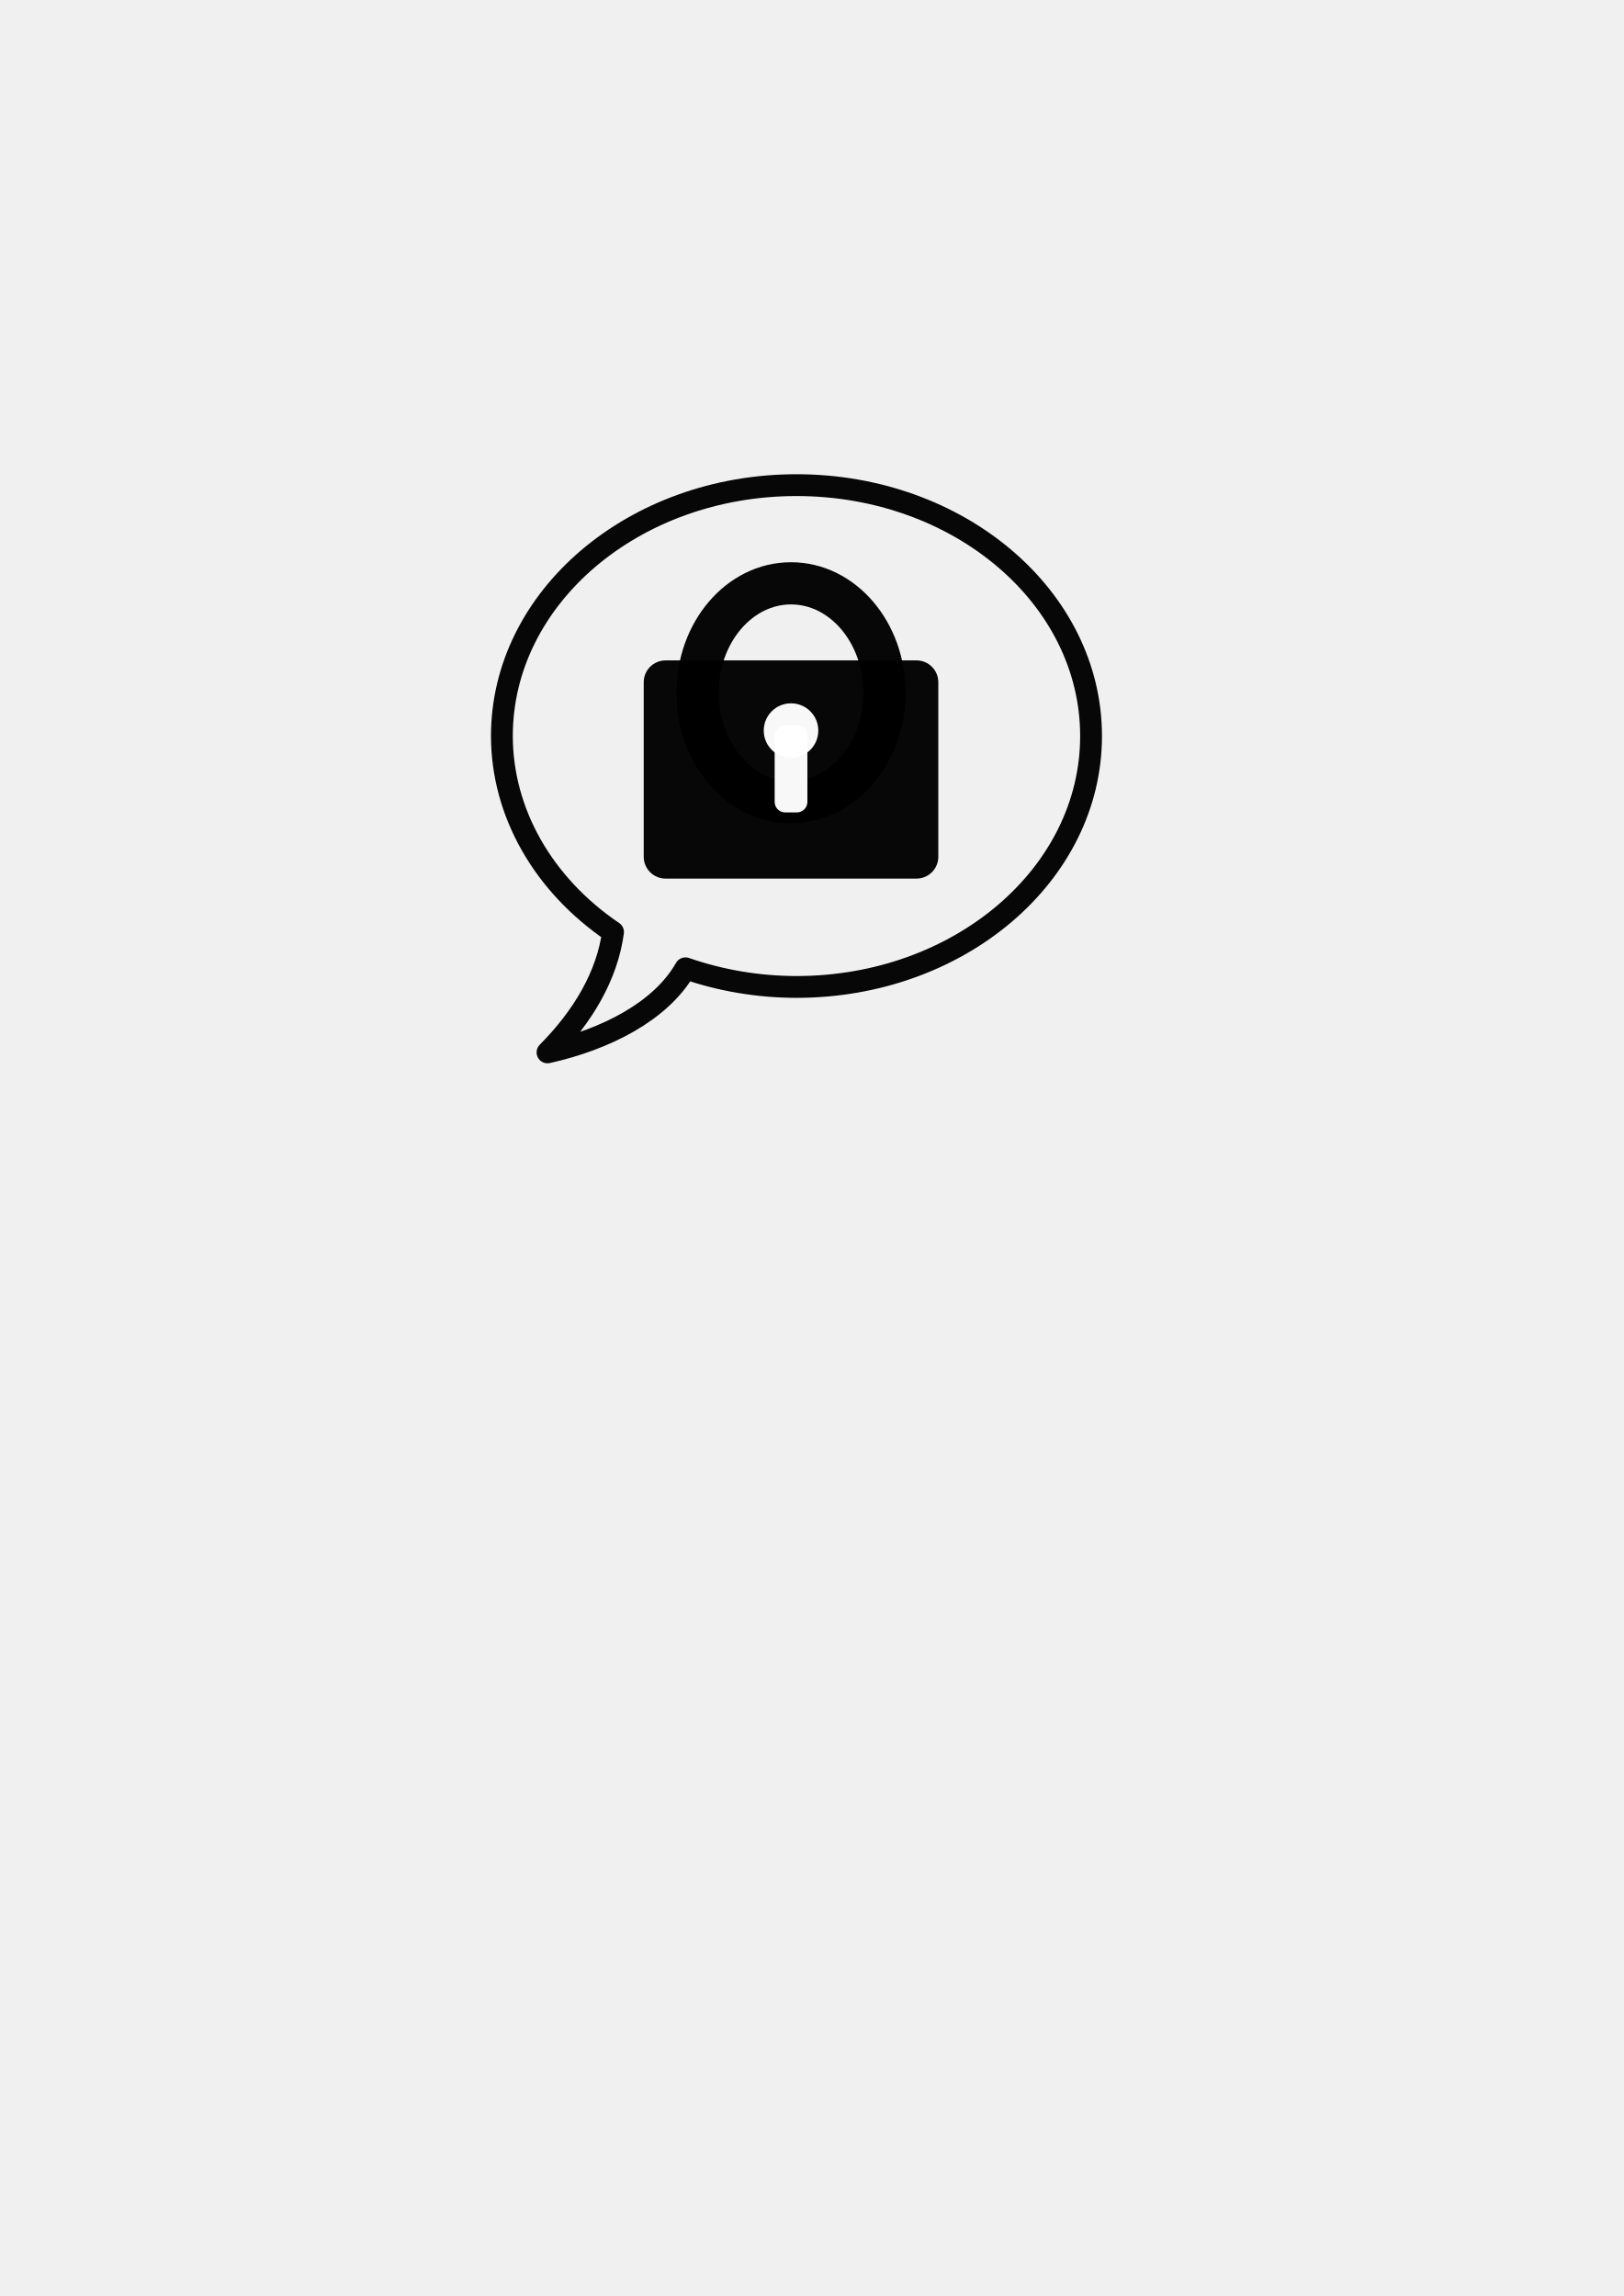
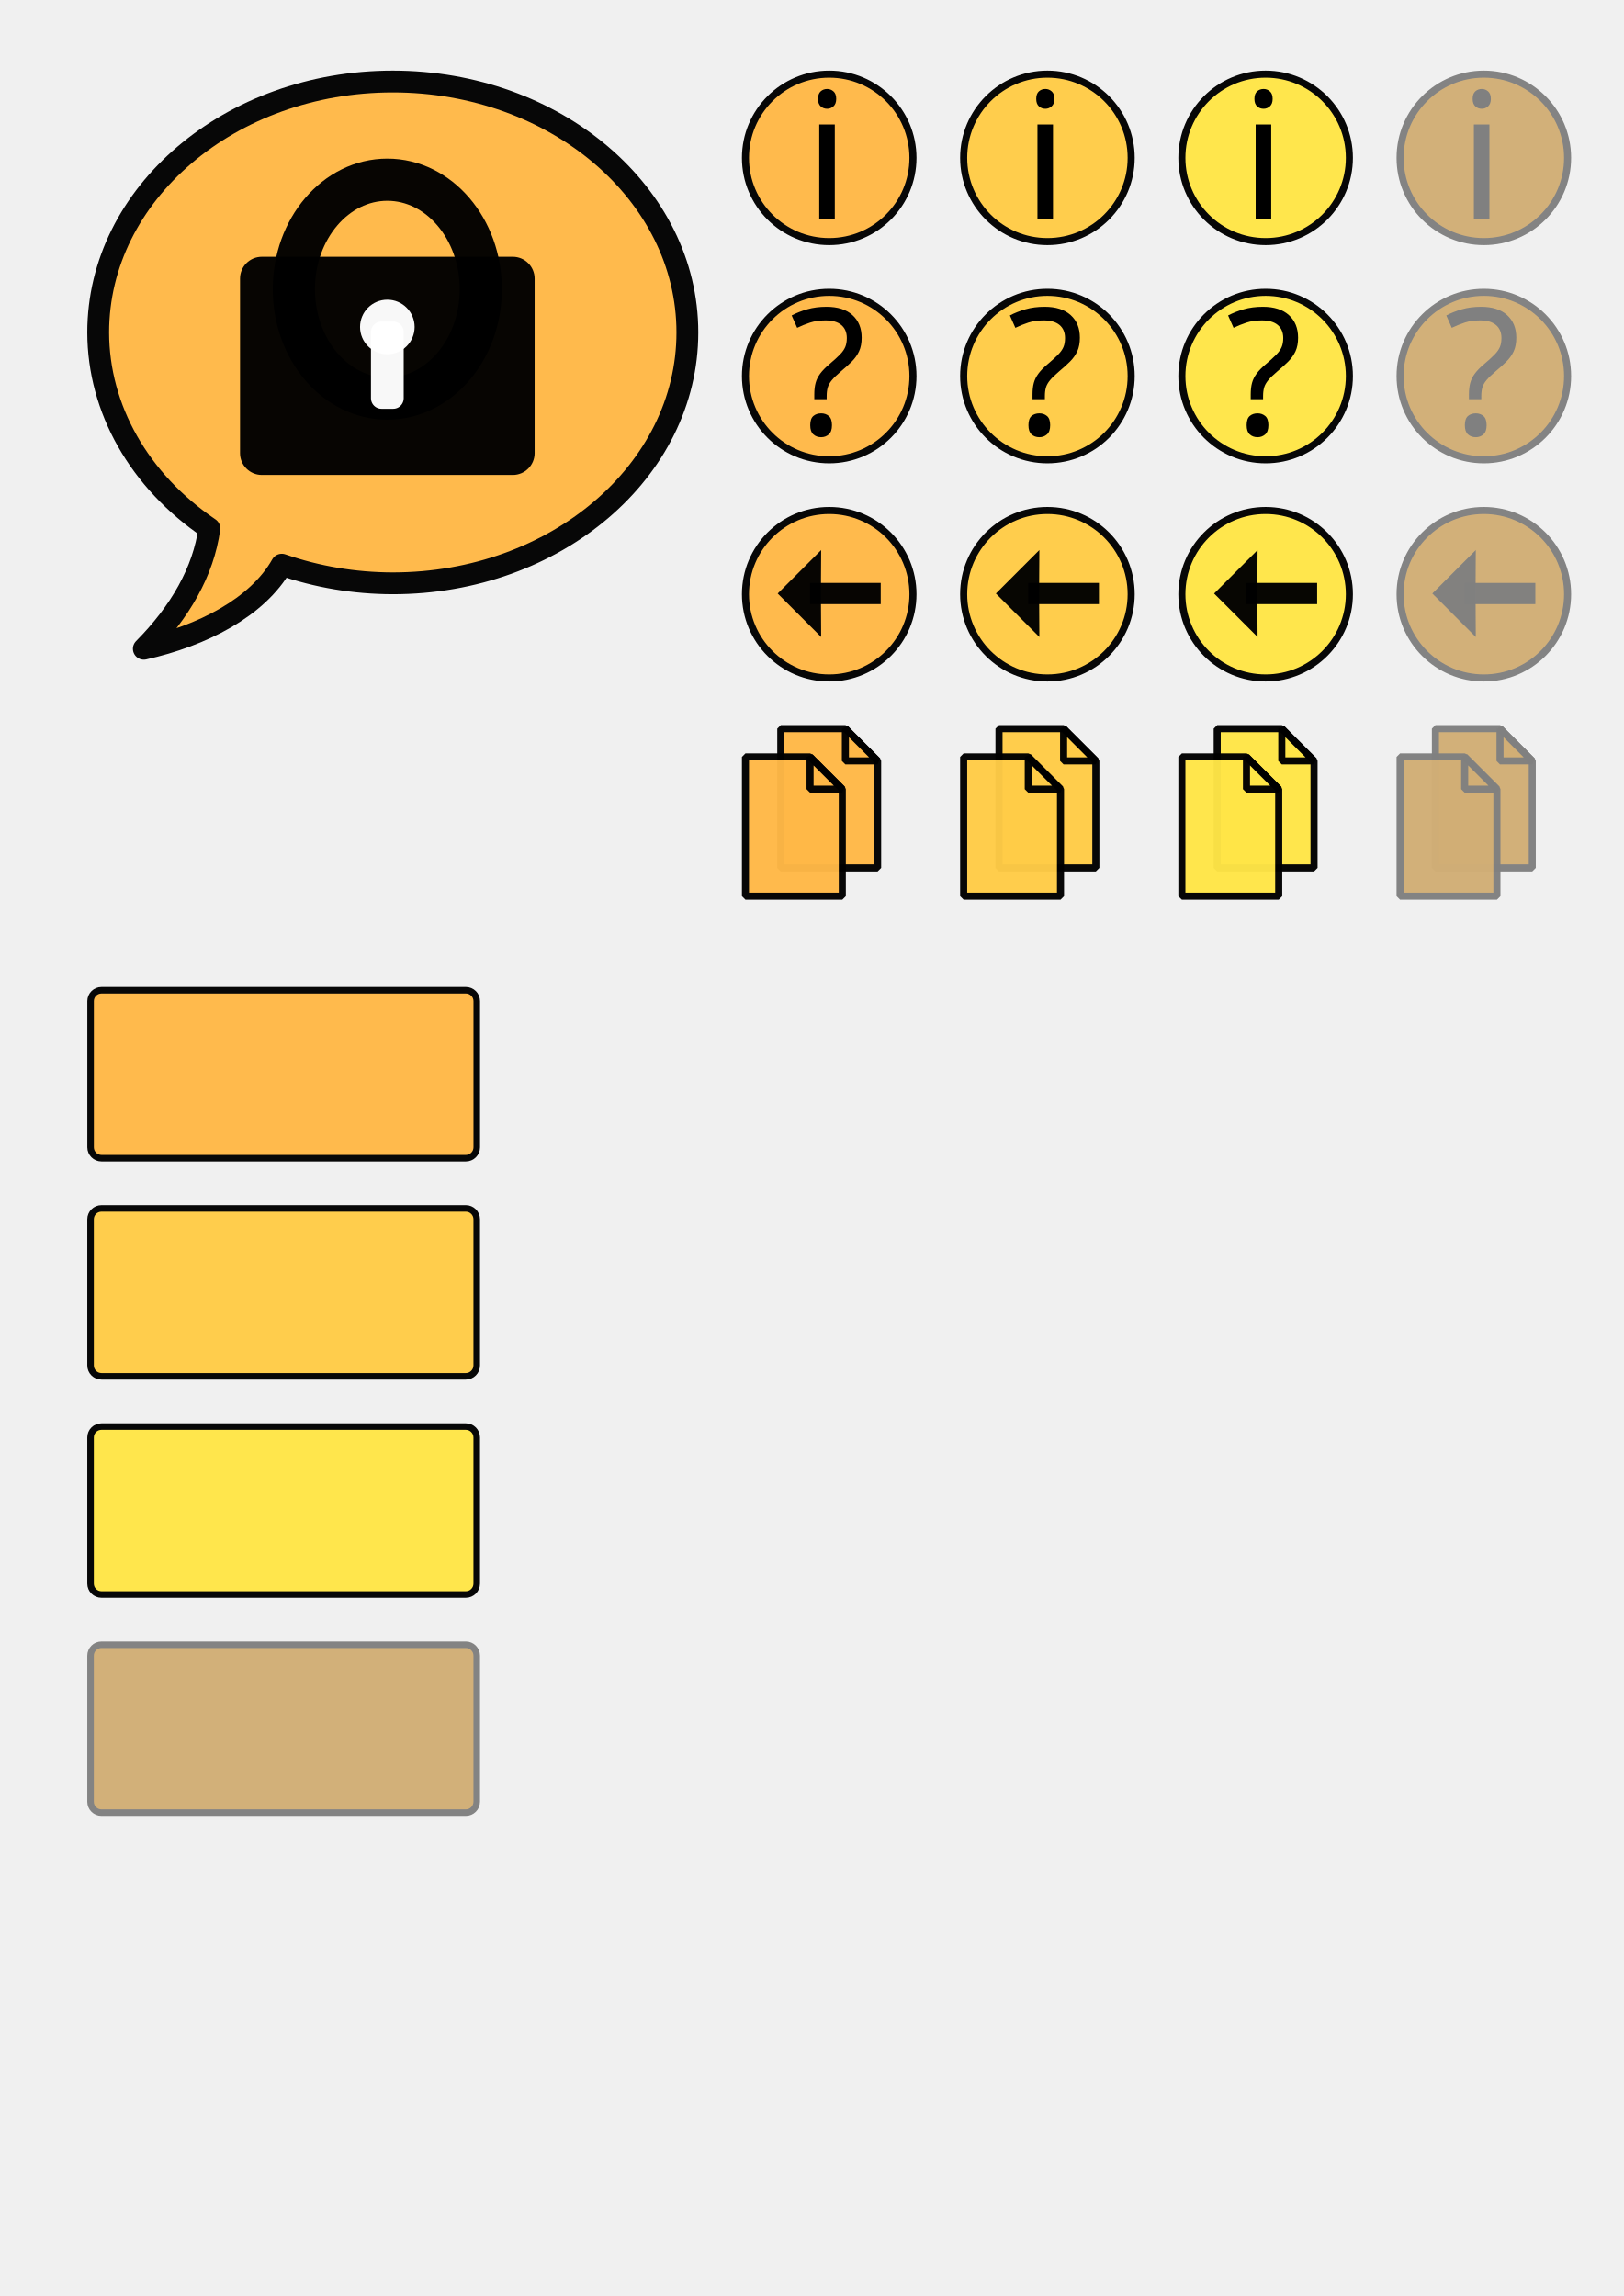
<svg xmlns="http://www.w3.org/2000/svg" width="210mm" height="297mm" viewBox="0 0 744.094 1052.362" id="svg2" version="1.1">
-   <defs id="defs4" />
+   <defs id="defs4">
+     <marker orient="auto" refY="0.0" refX="0.0" id="Arrow1Sstart" style="overflow:visible">
+       <path id="path4234" d="M 0.0,0.0 L 5.0,-5.0 L -12.5,0.0 L 5.0,5.0 L 0.0,0.0 z " style="fill-rule:evenodd;stroke:#000000;stroke-width:1pt;stroke-opacity:1;fill:#000000;fill-opacity:1" transform="scale(0.2) translate(6,0)" />
+     </marker>
+     <marker orient="auto" refY="0.0" refX="0.0" id="Arrow1Lstart" style="overflow:visible">
+       <path id="path4222" d="M 0.0,0.0 L 5.0,-5.0 L -12.5,0.0 L 5.0,5.0 L 0.0,0.0 z " style="fill-rule:evenodd;stroke:#000000;stroke-width:1pt;stroke-opacity:1;fill:#000000;fill-opacity:1" transform="scale(0.8) translate(12.5,0)" />
+     </marker>
+     <marker orient="auto" refY="0.0" refX="0.0" id="Arrow2Lstart" style="overflow:visible">
+       <path id="path4240" style="fill-rule:evenodd;stroke-width:0.625;stroke-linejoin:round;stroke:#000000;stroke-opacity:1;fill:#000000;fill-opacity:1" d="M 8.719,4.034 L -2.207,0.016 L 8.719,-4.002 C 6.973,-1.63 6.983,1.616 8.719,4.034 z " transform="scale(1.1) translate(1,0)" />
+     </marker>
+     <marker orient="auto" refY="0.0" refX="0.0" id="Arrow2Mstart" style="overflow:visible">
+       <path id="path4246" style="fill-rule:evenodd;stroke-width:0.625;stroke-linejoin:round;stroke:#000000;stroke-opacity:1;fill:#000000;fill-opacity:1" d="M 8.719,4.034 L -2.207,0.016 L 8.719,-4.002 C 6.973,-1.63 6.983,1.616 8.719,4.034 z " transform="scale(0.6) translate(0,0)" />
+     </marker>
+     <marker orient="auto" refY="0.0" refX="0.0" id="CurveIn" style="overflow:visible">
+       <path id="path4406" d="M 4.625,-5.046 C 1.865,-5.046 -0.375,-2.806 -0.375,-0.046 C -0.375,2.714 1.865,4.954 4.625,4.954" style="fill-rule:evenodd;stroke:#000000;stroke-width:1pt;fill:none;stroke-opacity:1" transform="scale(0.6)" />
+     </marker>
+     <marker orient="auto" refY="0.0" refX="0.0" id="EmptyTriangleInM" style="overflow:visible">
+       <path id="path4376" d="M 5.77,0.0 L -2.88,5.0 L -2.88,-5.0 L 5.77,0.0 z " style="fill-rule:evenodd;fill:#ffffff;stroke:#000000;stroke-width:1pt;stroke-opacity:1" transform="scale(-0.4) translate(-4.5,0)" />
+     </marker>
+     <marker orient="auto" refY="0.0" refX="0.0" id="Arrow1Mstart" style="overflow:visible">
+       <path id="path4228" d="M 0.0,0.0 L 5.0,-5.0 L -12.5,0.0 L 5.0,5.0 L 0.0,0.0 z " style="fill-rule:evenodd;stroke:#000000;stroke-width:1pt;stroke-opacity:1;fill:#000000;fill-opacity:1" transform="scale(0.4) translate(10,0)" />
+     </marker>
+     <marker orient="auto" refY="0.0" refX="0.0" id="Tail" style="overflow:visible">
+       <g id="g4258" transform="scale(-1.2)" style="stroke:#000000;stroke-opacity:1;fill:#000000;fill-opacity:1">
+         <path id="path4260" d="M -3.805,-3.959 L 0.544,0" style="fill:#000000;fill-rule:evenodd;stroke:#000000;stroke-width:0.8;stroke-linecap:round;stroke-opacity:1;fill-opacity:1" />
+         <path id="path4262" d="M -1.287,-3.959 L 3.062,0" style="fill:#000000;fill-rule:evenodd;stroke:#000000;stroke-width:0.8;stroke-linecap:round;stroke-opacity:1;fill-opacity:1" />
+         <path id="path4264" d="M 1.305,-3.959 L 5.654,0" style="fill:#000000;fill-rule:evenodd;stroke:#000000;stroke-width:0.8;stroke-linecap:round;stroke-opacity:1;fill-opacity:1" />
+         <path id="path4266" d="M -3.805,4.178 L 0.544,0.22" style="fill:#000000;fill-rule:evenodd;stroke:#000000;stroke-width:0.8;stroke-linecap:round;stroke-opacity:1;fill-opacity:1" />
+         <path id="path4268" d="M -1.287,4.178 L 3.062,0.22" style="fill:#000000;fill-rule:evenodd;stroke:#000000;stroke-width:0.8;stroke-linecap:round;stroke-opacity:1;fill-opacity:1" />
+         <path id="path4270" d="M 1.305,4.178 L 5.654,0.22" style="fill:#000000;fill-rule:evenodd;stroke:#000000;stroke-width:0.8;stroke-linecap:round;stroke-opacity:1;fill-opacity:1" />
+       </g>
+     </marker>
+     <marker orient="auto" refY="0.0" refX="0.0" id="Arrow2Sstart" style="overflow:visible">
+       <path id="path4252" style="fill-rule:evenodd;stroke-width:0.625;stroke-linejoin:round;stroke:#000000;stroke-opacity:1;fill:#000000;fill-opacity:1" d="M 8.719,4.034 L -2.207,0.016 L 8.719,-4.002 C 6.973,-1.63 6.983,1.616 8.719,4.034 z " transform="scale(0.3) translate(-2.3,0)" />
+     </marker>
+     <marker orient="auto" refY="0.0" refX="0.0" id="Scissors" style="overflow:visible">
+       <path id="schere" d="M 9.09,-3.606 C 8.12,-4.777 6.37,-4.736 5.062,-4.233 L -3.15,-1.155 C -5.538,-2.462 -7.898,-2.087 -7.898,-2.724 C -7.898,-3.221 -7.442,-3.112 -7.51,-4.407 C -7.576,-5.65 -8.874,-6.57 -10.1,-6.488 C -11.328,-6.496 -12.6,-5.555 -12.611,-4.258 C -12.702,-2.952 -11.604,-1.739 -10.304,-1.653 C -8.782,-1.427 -6.086,-2.349 -4.821,-0.082 C -5.763,1.656 -7.435,1.661 -8.947,1.574 C -10.201,1.501 -11.709,1.861 -12.307,3.095 C -12.886,4.277 -12.318,5.959 -10.99,6.321 C -9.65,6.813 -7.81,6.191 -7.491,4.65 C -7.245,3.462 -8.086,2.904 -7.764,2.473 C -7.52,2.148 -5.973,2.336 -3.216,1.098 L 5.676,4.233 C 6.8,4.547 8.173,4.536 9.168,3.431 L -0.052,-0.054 L 9.09,-3.606 z M -9.218,-5.507 C -7.923,-4.784 -8.029,-2.823 -9.374,-2.443 C -10.591,-2.02 -12.145,-3.202 -11.758,-4.521 C -11.53,-5.603 -10.104,-6.001 -9.218,-5.507 z M -9.162,2.511 C -7.811,3.01 -8.04,5.295 -9.414,5.602 C -10.325,5.919 -11.627,5.464 -11.72,4.39 C -11.897,3.085 -10.363,1.906 -9.162,2.511 z " style="fill:#000000;stroke:#000000;stroke-opacity:1;fill-opacity:1" />
+     </marker>
+     <marker orient="auto" refY="0.0" refX="0.0" id="TriangleInL" style="overflow:visible">
+       <path id="path4355" d="M 5.77,0.0 L -2.88,5.0 L -2.88,-5.0 L 5.77,0.0 z " style="fill-rule:evenodd;stroke:#000000;stroke-width:1pt;stroke-opacity:1;fill:#000000;fill-opacity:1" transform="scale(-0.8)" />
+     </marker>
+   </defs>
  <g id="layer1">
-     <g id="bubble_padlock">
-       <path id="path4140" d="M 365 222.361 A 135 115 0 0 0 230 337.361 A 135 115 0 0 0 280.943 427.205 C 278.255 446.971 267.467 465.653 250.908 482.361 C 277.442 476.447 302.983 463.563 314.137 443.816 A 135 115 0 0 0 365 452.361 A 135 115 0 0 0 500 337.361 A 135 115 0 0 0 365 222.361 z " style="opacity:0.97;fill:none;fill-opacity:1;stroke:#000000;stroke-width:10;stroke-linecap:square;stroke-linejoin:round;stroke-miterlimit:0;stroke-dasharray:none;stroke-opacity:1" />
+     <g id="bubble_padlock" transform="translate(-185,-184.9991)">
+       <path id="path4140" d="m 365,222.361 a 135,115 0 0 0 -135,115 135,115 0 0 0 50.943,89.844 c -2.689,19.766 -13.476,38.448 -30.035,55.156 26.534,-5.914 52.075,-18.798 63.229,-38.545 A 135,115 0 0 0 365,452.361 a 135,115 0 0 0 135,-115 135,115 0 0 0 -135,-115 z" style="opacity:0.97;fill:#ffb847;fill-opacity:1;stroke:#000000;stroke-width:10;stroke-linecap:square;stroke-linejoin:round;stroke-miterlimit:0;stroke-dasharray:none;stroke-opacity:1" />
      <rect ry="7.524" rx="7.524" y="305.172" x="297.476" height="95.048" width="130.048" id="rect4145" style="opacity:0.97;fill:#000000;fill-opacity:1;stroke:#000000;stroke-width:4.952;stroke-linecap:square;stroke-linejoin:round;stroke-miterlimit:4;stroke-dasharray:none;stroke-opacity:1" />
      <ellipse ry="50.163" rx="42.83" cy="317.529" cx="362.5" id="path4151" style="opacity:0.97;fill:none;fill-opacity:1;stroke:#000000;stroke-width:19.341;stroke-linecap:square;stroke-linejoin:round;stroke-miterlimit:4;stroke-dasharray:none;stroke-opacity:1" />
      <circle r="7.5" cy="334.862" cx="362.5" id="path4141" style="opacity:0.97;fill:#ffffff;fill-opacity:1;stroke:#ffffff;stroke-width:10;stroke-linecap:square;stroke-linejoin:round;stroke-miterlimit:0;stroke-dasharray:none;stroke-opacity:1" />
      <rect ry="2.168" rx="0" y="337.183" x="359.821" height="30.359" width="5.359" id="rect4143" style="opacity:0.97;fill:#ffffff;fill-opacity:1;stroke:#ffffff;stroke-width:9.641;stroke-linecap:square;stroke-linejoin:round;stroke-miterlimit:0;stroke-dasharray:none;stroke-opacity:1" />
    </g>
+     <text xml:space="preserve" style="font-style:normal;font-weight:normal;font-size:40px;line-height:125%;font-family:'8514fix';letter-spacing:0px;word-spacing:0px;fill:#000000;fill-opacity:1;stroke:none;stroke-width:1px;stroke-linecap:butt;stroke-linejoin:miter;stroke-opacity:1;-inkscape-font-specification:'8514fix';font-stretch:normal;font-variant:normal;" x="490" y="152.362" id="text4144">
+       <tspan id="tspan4146" x="490" y="152.362" />
+     </text>
+     <text xml:space="preserve" style="font-style:normal;font-weight:normal;font-size:180px;line-height:125%;font-family:sans-serif;letter-spacing:0px;word-spacing:0px;fill:#000000;fill-opacity:1;stroke:none;stroke-width:1px;stroke-linecap:butt;stroke-linejoin:miter;stroke-opacity:1" x="510" y="232.362" id="text4152">
+       <tspan id="tspan4154" x="510" y="232.362" />
+     </text>
+     <g id="info" transform="matrix(0.324005,0,0,0.3240046,211.5174,22.99612)">
+       <ellipse ry="118.455" rx="118.455" cy="152.362" cx="520" id="path4142" style="opacity:0.97;fill:#ffb847;fill-opacity:1;stroke:#000000;stroke-width:10;stroke-linecap:square;stroke-linejoin:round;stroke-miterlimit:4;stroke-dasharray:none;stroke-opacity:1" />
+       <text id="text4156" y="239.154" x="484.661" style="font-style:normal;font-variant:normal;font-weight:normal;font-stretch:normal;font-size:250px;line-height:125%;font-family:'Mongolian Baiti';-inkscape-font-specification:'Mongolian Baiti';letter-spacing:0px;word-spacing:0px;fill:#000000;fill-opacity:1;stroke:none;stroke-width:1px;stroke-linecap:butt;stroke-linejoin:miter;stroke-opacity:1" xml:space="preserve">
+         <tspan y="239.154" x="484.661" id="tspan4158">i</tspan>
+       </text>
+     </g>
+     <text xml:space="preserve" style="font-style:normal;font-weight:normal;font-size:180px;line-height:125%;font-family:sans-serif;letter-spacing:0px;word-spacing:0px;fill:#000000;fill-opacity:1;stroke:none;stroke-width:1px;stroke-linecap:butt;stroke-linejoin:miter;stroke-opacity:1" x="520" y="522.362" id="text4167">
+       <tspan id="tspan4169" x="520" y="522.362" />
+     </text>
+     <text xml:space="preserve" style="font-style:normal;font-weight:normal;font-size:180px;line-height:125%;font-family:sans-serif;letter-spacing:0px;word-spacing:0px;fill:#000000;fill-opacity:1;stroke:none;stroke-width:1px;stroke-linecap:butt;stroke-linejoin:miter;stroke-opacity:1" x="490" y="522.362" id="text4171">
+       <tspan id="tspan4173" x="490" y="522.362" />
+     </text>
+     <text xml:space="preserve" style="font-style:normal;font-weight:normal;font-size:180px;line-height:125%;font-family:sans-serif;letter-spacing:0px;word-spacing:0px;fill:#000000;fill-opacity:1;stroke:none;stroke-width:1px;stroke-linecap:butt;stroke-linejoin:miter;stroke-opacity:1" x="470" y="522.362" id="text4175">
+       <tspan id="tspan4177" x="470" y="522.362" />
+     </text>
+     <g id="question" transform="matrix(0.3240051,0,0,0.3240047,211.5174,32.2748)">
+       <ellipse style="opacity:0.97;fill:#ffb847;fill-opacity:1;stroke:#000000;stroke-width:10;stroke-linecap:square;stroke-linejoin:round;stroke-miterlimit:4;stroke-dasharray:none;stroke-opacity:1" id="ellipse4165" cx="520" cy="432.362" rx="118.455" ry="118.455" />
+       <text id="text4195" y="515.37" x="463.909" style="font-style:normal;font-variant:normal;font-weight:normal;font-stretch:normal;font-size:250px;line-height:125%;font-family:'Mongolian Baiti';-inkscape-font-specification:'Mongolian Baiti';letter-spacing:0px;word-spacing:0px;fill:#000000;fill-opacity:1;stroke:none;stroke-width:1px;stroke-linecap:butt;stroke-linejoin:miter;stroke-opacity:1" xml:space="preserve">
+         <tspan y="515.37" x="463.909" id="tspan4197">?</tspan>
+       </text>
+     </g>
+     <text xml:space="preserve" style="font-style:normal;font-variant:normal;font-weight:normal;font-stretch:normal;font-size:180px;line-height:125%;font-family:'Mongolian Baiti';-inkscape-font-specification:'Mongolian Baiti';letter-spacing:0px;word-spacing:0px;fill:#000000;fill-opacity:1;stroke:none;stroke-width:1px;stroke-linecap:butt;stroke-linejoin:miter;stroke-opacity:1" x="120" y="512.362" id="text4203">
+       <tspan id="tspan4205" x="120" y="512.362" />
+     </text>
+     <text xml:space="preserve" style="font-style:normal;font-variant:normal;font-weight:normal;font-stretch:normal;font-size:180px;line-height:125%;font-family:'Linux Libertine G';-inkscape-font-specification:'Linux Libertine G';letter-spacing:0px;word-spacing:0px;fill:#000000;fill-opacity:1;stroke:none;stroke-width:1px;stroke-linecap:butt;stroke-linejoin:miter;stroke-opacity:1" x="160" y="732.362" id="text4207">
+       <tspan id="tspan4209" x="160" y="732.362" />
+     </text>
+     <g id="copy" transform="matrix(0.3238175,0,0,0.3238175,315.2366,141.687)">
+       <path style="opacity:0.97;fill:#ffb847;fill-opacity:1;stroke:#000000;stroke-width:10;stroke-linecap:square;stroke-linejoin:miter;stroke-miterlimit:0;stroke-dasharray:none;stroke-opacity:1" d="m 222.895,593.835 -91.422,0 0,197.053 137.055,0 0,-151.42 -45.633,-45.633 z" id="path4185" />
+       <path id="path4183" d="m 172.895,633.835 -91.422,0 0,197.053 137.055,0 0,-151.42 -45.633,-45.633 z" style="opacity:0.97;fill:#ffb847;fill-opacity:1;stroke:#000000;stroke-width:10;stroke-linecap:square;stroke-linejoin:miter;stroke-miterlimit:0;stroke-dasharray:none;stroke-opacity:1" />
+       <path style="opacity:0.97;fill:#ffb847;fill-opacity:1;stroke:#000000;stroke-width:10;stroke-linecap:square;stroke-linejoin:miter;stroke-miterlimit:0;stroke-dasharray:none;stroke-opacity:1" d="m 268.528,639.468 -45.633,-45.633 0,45.633 45.633,0 z" id="path4187" />
+       <path id="rect4163" d="m 218.528,679.468 -45.633,-45.633 0,45.633 45.633,0 z" style="opacity:0.97;fill:#ffb847;fill-opacity:1;stroke:#000000;stroke-width:10;stroke-linecap:square;stroke-linejoin:miter;stroke-miterlimit:0;stroke-dasharray:none;stroke-opacity:1" />
+     </g>
+     <g id="back" transform="matrix(0.3240051,0,0,0.3240047,211.5174,29.88931)">
+       <ellipse ry="118.455" rx="118.455" cy="748.362" cx="520" id="ellipse4203" style="opacity:0.97;fill:#ffb847;fill-opacity:1;stroke:#000000;stroke-width:10;stroke-linecap:square;stroke-linejoin:round;stroke-miterlimit:4;stroke-dasharray:none;stroke-opacity:1" />
+       <g transform="translate(-2.12764,5.000002)" id="g6704">
+         <rect style="opacity:0.97;fill:#000000;fill-opacity:1;stroke:#000000;stroke-width:10;stroke-linecap:square;stroke-linejoin:miter;stroke-miterlimit:8;stroke-dasharray:none;stroke-opacity:1" id="rect6696" width="90" height="20" x="500" y="732.362" />
+         <path style="opacity:0.97;fill:#000000;fill-opacity:1;stroke:#000000;stroke-width:9.702;stroke-linecap:square;stroke-linejoin:miter;stroke-miterlimit:8;stroke-dasharray:none;stroke-opacity:1" d="m 456.116,742.362 49.708,-49.708 -0.294,49.708 0.294,49.708 z" id="rect6700" />
+       </g>
+     </g>
+     <g transform="matrix(0.3238175,0,0,0.3238175,615.2367,141.6878)" id="copy_disabled">
+       <path id="path6716" d="m 222.895,593.835 -91.422,0 0,197.053 137.055,0 0,-151.42 -45.633,-45.633 z" style="opacity:0.97;fill:#d1ae75;fill-opacity:1;stroke:#808080;stroke-width:10;stroke-linecap:square;stroke-linejoin:miter;stroke-miterlimit:0;stroke-dasharray:none;stroke-opacity:1" />
+       <path style="opacity:0.97;fill:#d1ae75;fill-opacity:1;stroke:#808080;stroke-width:10;stroke-linecap:square;stroke-linejoin:miter;stroke-miterlimit:0;stroke-dasharray:none;stroke-opacity:1" d="m 172.895,633.835 -91.422,0 0,197.053 137.055,0 0,-151.42 -45.633,-45.633 z" id="path6718" />
+       <path id="path6720" d="m 268.528,639.468 -45.633,-45.633 0,45.633 45.633,0 z" style="opacity:0.97;fill:#d1ae75;fill-opacity:1;stroke:#808080;stroke-width:10;stroke-linecap:square;stroke-linejoin:miter;stroke-miterlimit:0;stroke-dasharray:none;stroke-opacity:1" />
+       <path style="opacity:0.97;fill:#d1ae75;fill-opacity:1;stroke:#808080;stroke-width:10;stroke-linecap:square;stroke-linejoin:miter;stroke-miterlimit:0;stroke-dasharray:none;stroke-opacity:1" d="m 218.528,679.468 -45.633,-45.633 0,45.633 45.633,0 z" id="path6722" />
+     </g>
+     <g id="info_pressed" transform="matrix(0.3240037,0,0,0.3240048,411.5179,22.99611)">
+       <ellipse style="opacity:0.97;fill:#ffe547;fill-opacity:1;stroke:#000000;stroke-width:10;stroke-linecap:square;stroke-linejoin:round;stroke-miterlimit:4;stroke-dasharray:none;stroke-opacity:1" id="ellipse6726" cx="520" cy="152.362" rx="118.455" ry="118.455" />
+       <text xml:space="preserve" style="font-style:normal;font-variant:normal;font-weight:normal;font-stretch:normal;font-size:250px;line-height:125%;font-family:'Mongolian Baiti';-inkscape-font-specification:'Mongolian Baiti';letter-spacing:0px;word-spacing:0px;fill:#000000;fill-opacity:1;stroke:none;stroke-width:1px;stroke-linecap:butt;stroke-linejoin:miter;stroke-opacity:1" x="484.661" y="239.154" id="text6728">
+         <tspan id="tspan6730" x="484.661" y="239.154">i</tspan>
+       </text>
+     </g>
+     <g transform="matrix(0.3240054,0,0,0.3240046,411.5173,32.27567)" id="question_pressed">
+       <ellipse ry="118.455" rx="118.455" cy="432.362" cx="520" id="ellipse6734" style="opacity:0.97;fill:#ffe547;fill-opacity:1;stroke:#000000;stroke-width:10;stroke-linecap:square;stroke-linejoin:round;stroke-miterlimit:4;stroke-dasharray:none;stroke-opacity:1" />
+       <text xml:space="preserve" style="font-style:normal;font-variant:normal;font-weight:normal;font-stretch:normal;font-size:250px;line-height:125%;font-family:'Mongolian Baiti';-inkscape-font-specification:'Mongolian Baiti';letter-spacing:0px;word-spacing:0px;fill:#000000;fill-opacity:1;stroke:none;stroke-width:1px;stroke-linecap:butt;stroke-linejoin:miter;stroke-opacity:1" x="463.909" y="515.37" id="text6736">
+         <tspan id="tspan6738" x="463.909" y="515.37">?</tspan>
+       </text>
+     </g>
+     <g id="back_pressed" transform="matrix(0.3240031,0,0,0.3240057,411.5182,29.88956)">
+       <ellipse style="opacity:0.97;fill:#ffe547;fill-opacity:1;stroke:#000000;stroke-width:10;stroke-linecap:square;stroke-linejoin:round;stroke-miterlimit:4;stroke-dasharray:none;stroke-opacity:1" id="ellipse6742" cx="520" cy="748.362" rx="118.455" ry="118.455" />
+       <g id="g6744" transform="translate(-2.12764,5.000002)">
+         <rect y="732.362" x="500" height="20" width="90" id="rect6746" style="opacity:0.97;fill:#000000;fill-opacity:1;stroke:#000000;stroke-width:10;stroke-linecap:square;stroke-linejoin:miter;stroke-miterlimit:8;stroke-dasharray:none;stroke-opacity:1" />
+         <path id="path6748" d="m 456.116,742.362 49.708,-49.708 -0.294,49.708 0.294,49.708 z" style="opacity:0.97;fill:#000000;fill-opacity:1;stroke:#000000;stroke-width:9.702;stroke-linecap:square;stroke-linejoin:miter;stroke-miterlimit:8;stroke-dasharray:none;stroke-opacity:1" />
+       </g>
+     </g>
+     <g transform="matrix(0.3238175,0,0,0.3238175,515.2367,141.6878)" id="copy_pressed">
+       <path id="path6752" d="m 222.895,593.835 -91.422,0 0,197.053 137.055,0 0,-151.42 -45.633,-45.633 z" style="opacity:0.97;fill:#ffe547;fill-opacity:1;stroke:#000000;stroke-width:10;stroke-linecap:square;stroke-linejoin:miter;stroke-miterlimit:0;stroke-dasharray:none;stroke-opacity:1" />
+       <path style="opacity:0.97;fill:#ffe547;fill-opacity:1;stroke:#000000;stroke-width:10;stroke-linecap:square;stroke-linejoin:miter;stroke-miterlimit:0;stroke-dasharray:none;stroke-opacity:1" d="m 172.895,633.835 -91.422,0 0,197.053 137.055,0 0,-151.42 -45.633,-45.633 z" id="path6754" />
+       <path id="path6756" d="m 268.528,639.468 -45.633,-45.633 0,45.633 45.633,0 z" style="opacity:0.97;fill:#ffe547;fill-opacity:1;stroke:#000000;stroke-width:10;stroke-linecap:square;stroke-linejoin:miter;stroke-miterlimit:0;stroke-dasharray:none;stroke-opacity:1" />
+       <path style="opacity:0.97;fill:#ffe547;fill-opacity:1;stroke:#000000;stroke-width:10;stroke-linecap:square;stroke-linejoin:miter;stroke-miterlimit:0;stroke-dasharray:none;stroke-opacity:1" d="m 218.528,679.468 -45.633,-45.633 0,45.633 45.633,0 z" id="path6758" />
+     </g>
+     <g transform="matrix(0.3240031,0,0,0.3240057,511.5182,29.88956)" id="back_disabled">
+       <ellipse ry="118.455" rx="118.455" cy="748.362" cx="520" id="ellipse6762" style="opacity:0.97;fill:#d1ae75;fill-opacity:1;stroke:#808080;stroke-width:10;stroke-linecap:square;stroke-linejoin:round;stroke-miterlimit:4;stroke-dasharray:none;stroke-opacity:1" />
+       <g transform="translate(-2.12764,5.000002)" id="g6764">
+         <rect style="opacity:0.97;fill:#808080;fill-opacity:1;stroke:#808080;stroke-width:10;stroke-linecap:square;stroke-linejoin:miter;stroke-miterlimit:8;stroke-dasharray:none;stroke-opacity:1" id="rect6766" width="90" height="20" x="500" y="732.362" />
+         <path style="opacity:0.97;fill:#808080;fill-opacity:1;stroke:#808080;stroke-width:9.702;stroke-linecap:square;stroke-linejoin:miter;stroke-miterlimit:8;stroke-dasharray:none;stroke-opacity:1" d="m 456.116,742.362 49.708,-49.708 -0.294,49.708 0.294,49.708 z" id="path6768" />
+       </g>
+     </g>
+     <g id="question_disabled" transform="matrix(0.3240054,0,0,0.3240046,511.5173,32.27567)">
+       <ellipse style="opacity:0.97;fill:#d1ae75;fill-opacity:1;stroke:#808080;stroke-width:10;stroke-linecap:square;stroke-linejoin:round;stroke-miterlimit:4;stroke-dasharray:none;stroke-opacity:1" id="ellipse6772" cx="520" cy="432.362" rx="118.455" ry="118.455" />
+       <text id="text6774" y="515.37" x="463.909" style="font-style:normal;font-variant:normal;font-weight:normal;font-stretch:normal;font-size:250px;line-height:125%;font-family:'Mongolian Baiti';-inkscape-font-specification:'Mongolian Baiti';letter-spacing:0px;word-spacing:0px;fill:#808080;fill-opacity:1;stroke:none;stroke-width:1px;stroke-linecap:butt;stroke-linejoin:miter;stroke-opacity:1" xml:space="preserve">
+         <tspan y="515.37" x="463.909" id="tspan6776">?</tspan>
+       </text>
+     </g>
+     <g transform="matrix(0.3240037,0,0,0.3240048,511.5179,22.99611)" id="info_disabled">
+       <ellipse ry="118.455" rx="118.455" cy="152.362" cx="520" id="ellipse6780" style="opacity:0.97;fill:#d1ae75;fill-opacity:1;stroke:#808080;stroke-width:10;stroke-linecap:square;stroke-linejoin:round;stroke-miterlimit:4;stroke-dasharray:none;stroke-opacity:1" />
+       <text id="text6782" y="239.154" x="484.661" style="font-style:normal;font-variant:normal;font-weight:normal;font-stretch:normal;font-size:250px;line-height:125%;font-family:'Mongolian Baiti';-inkscape-font-specification:'Mongolian Baiti';letter-spacing:0px;word-spacing:0px;fill:#808080;fill-opacity:1;stroke:none;stroke-width:1px;stroke-linecap:butt;stroke-linejoin:miter;stroke-opacity:1" xml:space="preserve">
+         <tspan y="239.154" x="484.661" id="tspan6784">i</tspan>
+       </text>
+     </g>
+     <g transform="matrix(0.324005,0,0,0.3240046,311.5174,22.99612)" id="info_hover">
+       <ellipse style="opacity:0.97;fill:#ffcc47;fill-opacity:1;stroke:#000000;stroke-width:10;stroke-linecap:square;stroke-linejoin:round;stroke-miterlimit:4;stroke-dasharray:none;stroke-opacity:1" id="ellipse6824" cx="520" cy="152.362" rx="118.455" ry="118.455" />
+       <text xml:space="preserve" style="font-style:normal;font-variant:normal;font-weight:normal;font-stretch:normal;font-size:250px;line-height:125%;font-family:'Mongolian Baiti';-inkscape-font-specification:'Mongolian Baiti';letter-spacing:0px;word-spacing:0px;fill:#000000;fill-opacity:1;stroke:none;stroke-width:1px;stroke-linecap:butt;stroke-linejoin:miter;stroke-opacity:1" x="484.661" y="239.154" id="text6826">
+         <tspan id="tspan6828" x="484.661" y="239.154">i</tspan>
+       </text>
+     </g>
+     <g transform="matrix(0.3240051,0,0,0.3240047,311.5174,32.2748)" id="question_hover">
+       <ellipse ry="118.455" rx="118.455" cy="432.362" cx="520" id="ellipse6832" style="opacity:0.97;fill:#ffcc47;fill-opacity:1;stroke:#000000;stroke-width:10;stroke-linecap:square;stroke-linejoin:round;stroke-miterlimit:4;stroke-dasharray:none;stroke-opacity:1" />
+       <text xml:space="preserve" style="font-style:normal;font-variant:normal;font-weight:normal;font-stretch:normal;font-size:250px;line-height:125%;font-family:'Mongolian Baiti';-inkscape-font-specification:'Mongolian Baiti';letter-spacing:0px;word-spacing:0px;fill:#000000;fill-opacity:1;stroke:none;stroke-width:1px;stroke-linecap:butt;stroke-linejoin:miter;stroke-opacity:1" x="463.909" y="515.37" id="text6834">
+         <tspan id="tspan6836" x="463.909" y="515.37">?</tspan>
+       </text>
+     </g>
+     <g transform="matrix(0.3238175,0,0,0.3238175,415.2366,141.687)" id="copy_hover">
+       <path id="path6840" d="m 222.895,593.835 -91.422,0 0,197.053 137.055,0 0,-151.42 -45.633,-45.633 z" style="opacity:0.97;fill:#ffcc47;fill-opacity:1;stroke:#000000;stroke-width:10;stroke-linecap:square;stroke-linejoin:miter;stroke-miterlimit:0;stroke-dasharray:none;stroke-opacity:1" />
+       <path style="opacity:0.97;fill:#ffcc47;fill-opacity:1;stroke:#000000;stroke-width:10;stroke-linecap:square;stroke-linejoin:miter;stroke-miterlimit:0;stroke-dasharray:none;stroke-opacity:1" d="m 172.895,633.835 -91.422,0 0,197.053 137.055,0 0,-151.42 -45.633,-45.633 z" id="path6842" />
+       <path id="path6844" d="m 268.528,639.468 -45.633,-45.633 0,45.633 45.633,0 z" style="opacity:0.97;fill:#ffcc47;fill-opacity:1;stroke:#000000;stroke-width:10;stroke-linecap:square;stroke-linejoin:miter;stroke-miterlimit:0;stroke-dasharray:none;stroke-opacity:1" />
+       <path style="opacity:0.97;fill:#ffcc47;fill-opacity:1;stroke:#000000;stroke-width:10;stroke-linecap:square;stroke-linejoin:miter;stroke-miterlimit:0;stroke-dasharray:none;stroke-opacity:1" d="m 218.528,679.468 -45.633,-45.633 0,45.633 45.633,0 z" id="path6846" />
+     </g>
+     <g transform="matrix(0.3240051,0,0,0.3240047,311.5174,29.88931)" id="back_hover">
+       <ellipse style="opacity:0.97;fill:#ffcc47;fill-opacity:1;stroke:#000000;stroke-width:10;stroke-linecap:square;stroke-linejoin:round;stroke-miterlimit:4;stroke-dasharray:none;stroke-opacity:1" id="ellipse6850" cx="520" cy="748.362" rx="118.455" ry="118.455" />
+       <g id="g6852" transform="translate(-2.12764,5.000002)">
+         <rect y="732.362" x="500" height="20" width="90" id="rect6854" style="opacity:0.97;fill:#000000;fill-opacity:1;stroke:#000000;stroke-width:10;stroke-linecap:square;stroke-linejoin:miter;stroke-miterlimit:8;stroke-dasharray:none;stroke-opacity:1" />
+         <path id="path6856" d="m 456.116,742.362 49.708,-49.708 -0.294,49.708 0.294,49.708 z" style="opacity:0.97;fill:#000000;fill-opacity:1;stroke:#000000;stroke-width:9.702;stroke-linecap:square;stroke-linejoin:miter;stroke-miterlimit:8;stroke-dasharray:none;stroke-opacity:1" />
+       </g>
+     </g>
+     <rect style="opacity:0.97;fill:#ffb847;fill-opacity:1;stroke:#000000;stroke-width:3;stroke-linecap:square;stroke-linejoin:miter;stroke-miterlimit:0;stroke-dasharray:none;stroke-opacity:1" id="button_small" width="176.968" height="76.968" x="41.516" y="453.878" rx="5" ry="5" />
+     <rect ry="5" rx="5" y="553.862" x="41.5" height="76.968" width="176.968" id="button_small_hover" style="opacity:0.97;fill:#ffcc47;fill-opacity:1;stroke:#000000;stroke-width:3;stroke-linecap:square;stroke-linejoin:miter;stroke-miterlimit:0;stroke-dasharray:none;stroke-opacity:1" />
+     <rect style="opacity:0.97;fill:#ffe547;fill-opacity:1;stroke:#000000;stroke-width:3;stroke-linecap:square;stroke-linejoin:miter;stroke-miterlimit:0;stroke-dasharray:none;stroke-opacity:1" id="button_small_pressed" width="176.968" height="76.968" x="41.5" y="653.862" rx="5" ry="5" />
+     <rect ry="5" rx="5" y="753.862" x="41.5" height="76.968" width="176.968" id="button_small_disabled" style="opacity:0.97;fill:#d1ae75;fill-opacity:1;stroke:#808080;stroke-width:3;stroke-linecap:square;stroke-linejoin:miter;stroke-miterlimit:0;stroke-dasharray:none;stroke-opacity:1" />
  </g>
</svg>
